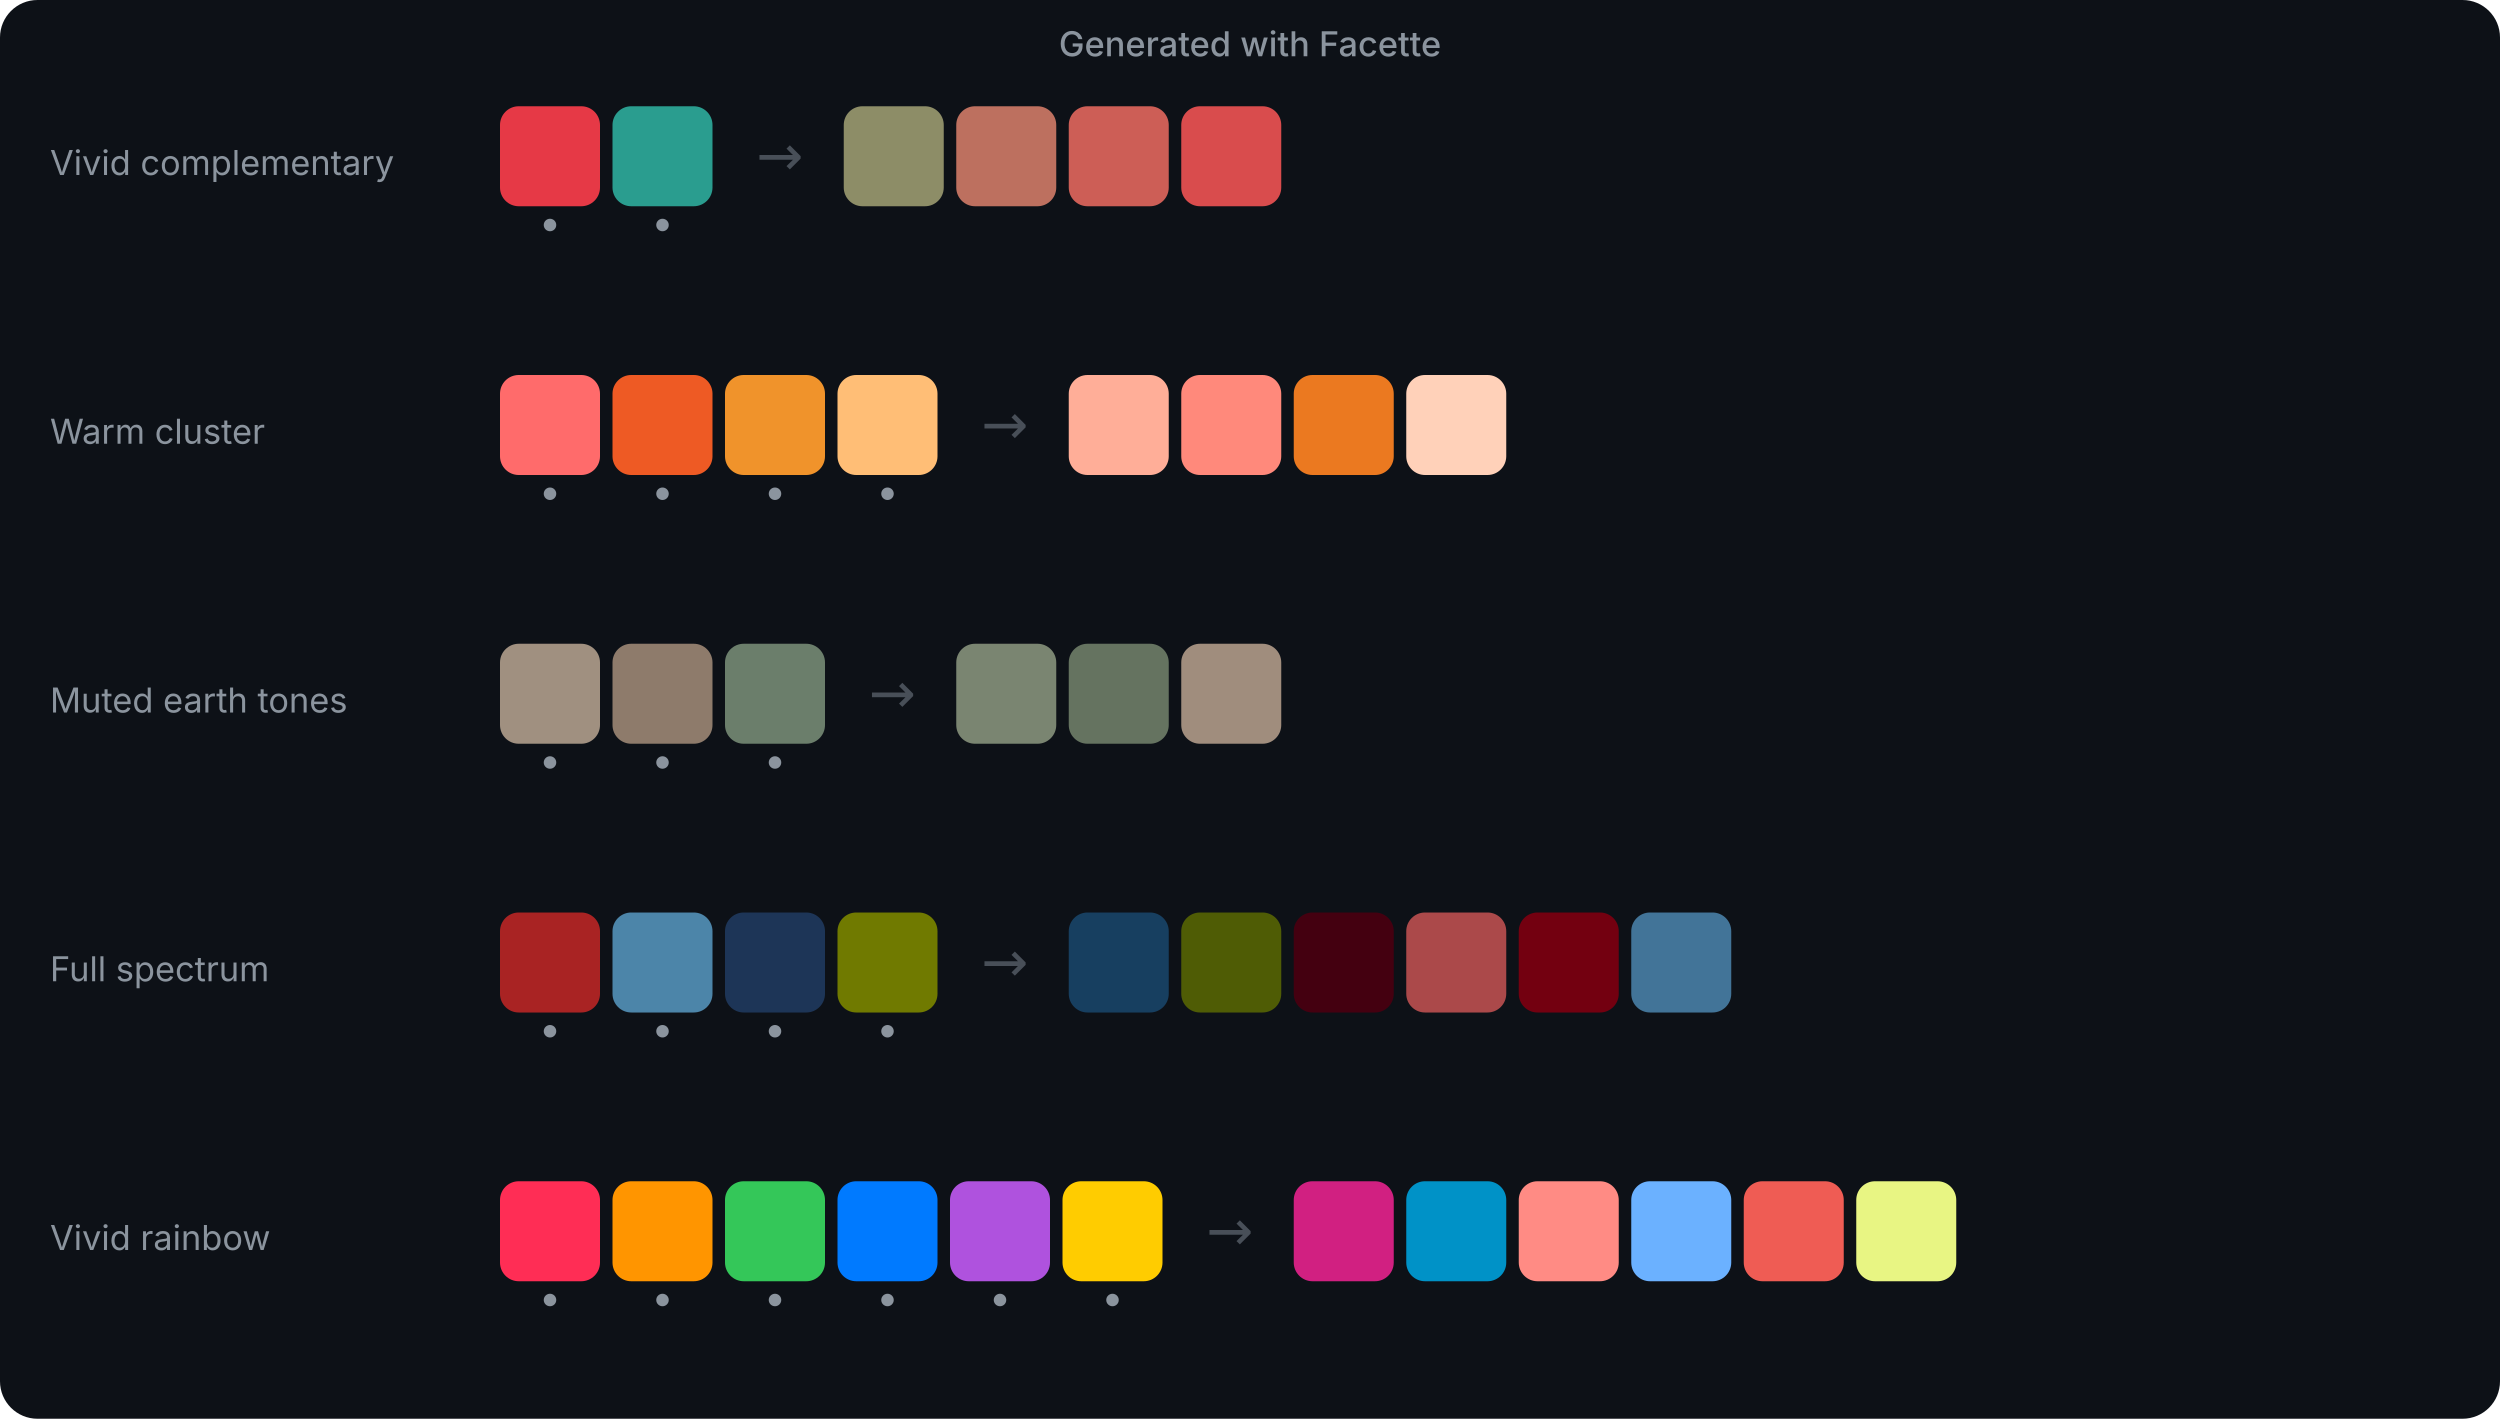
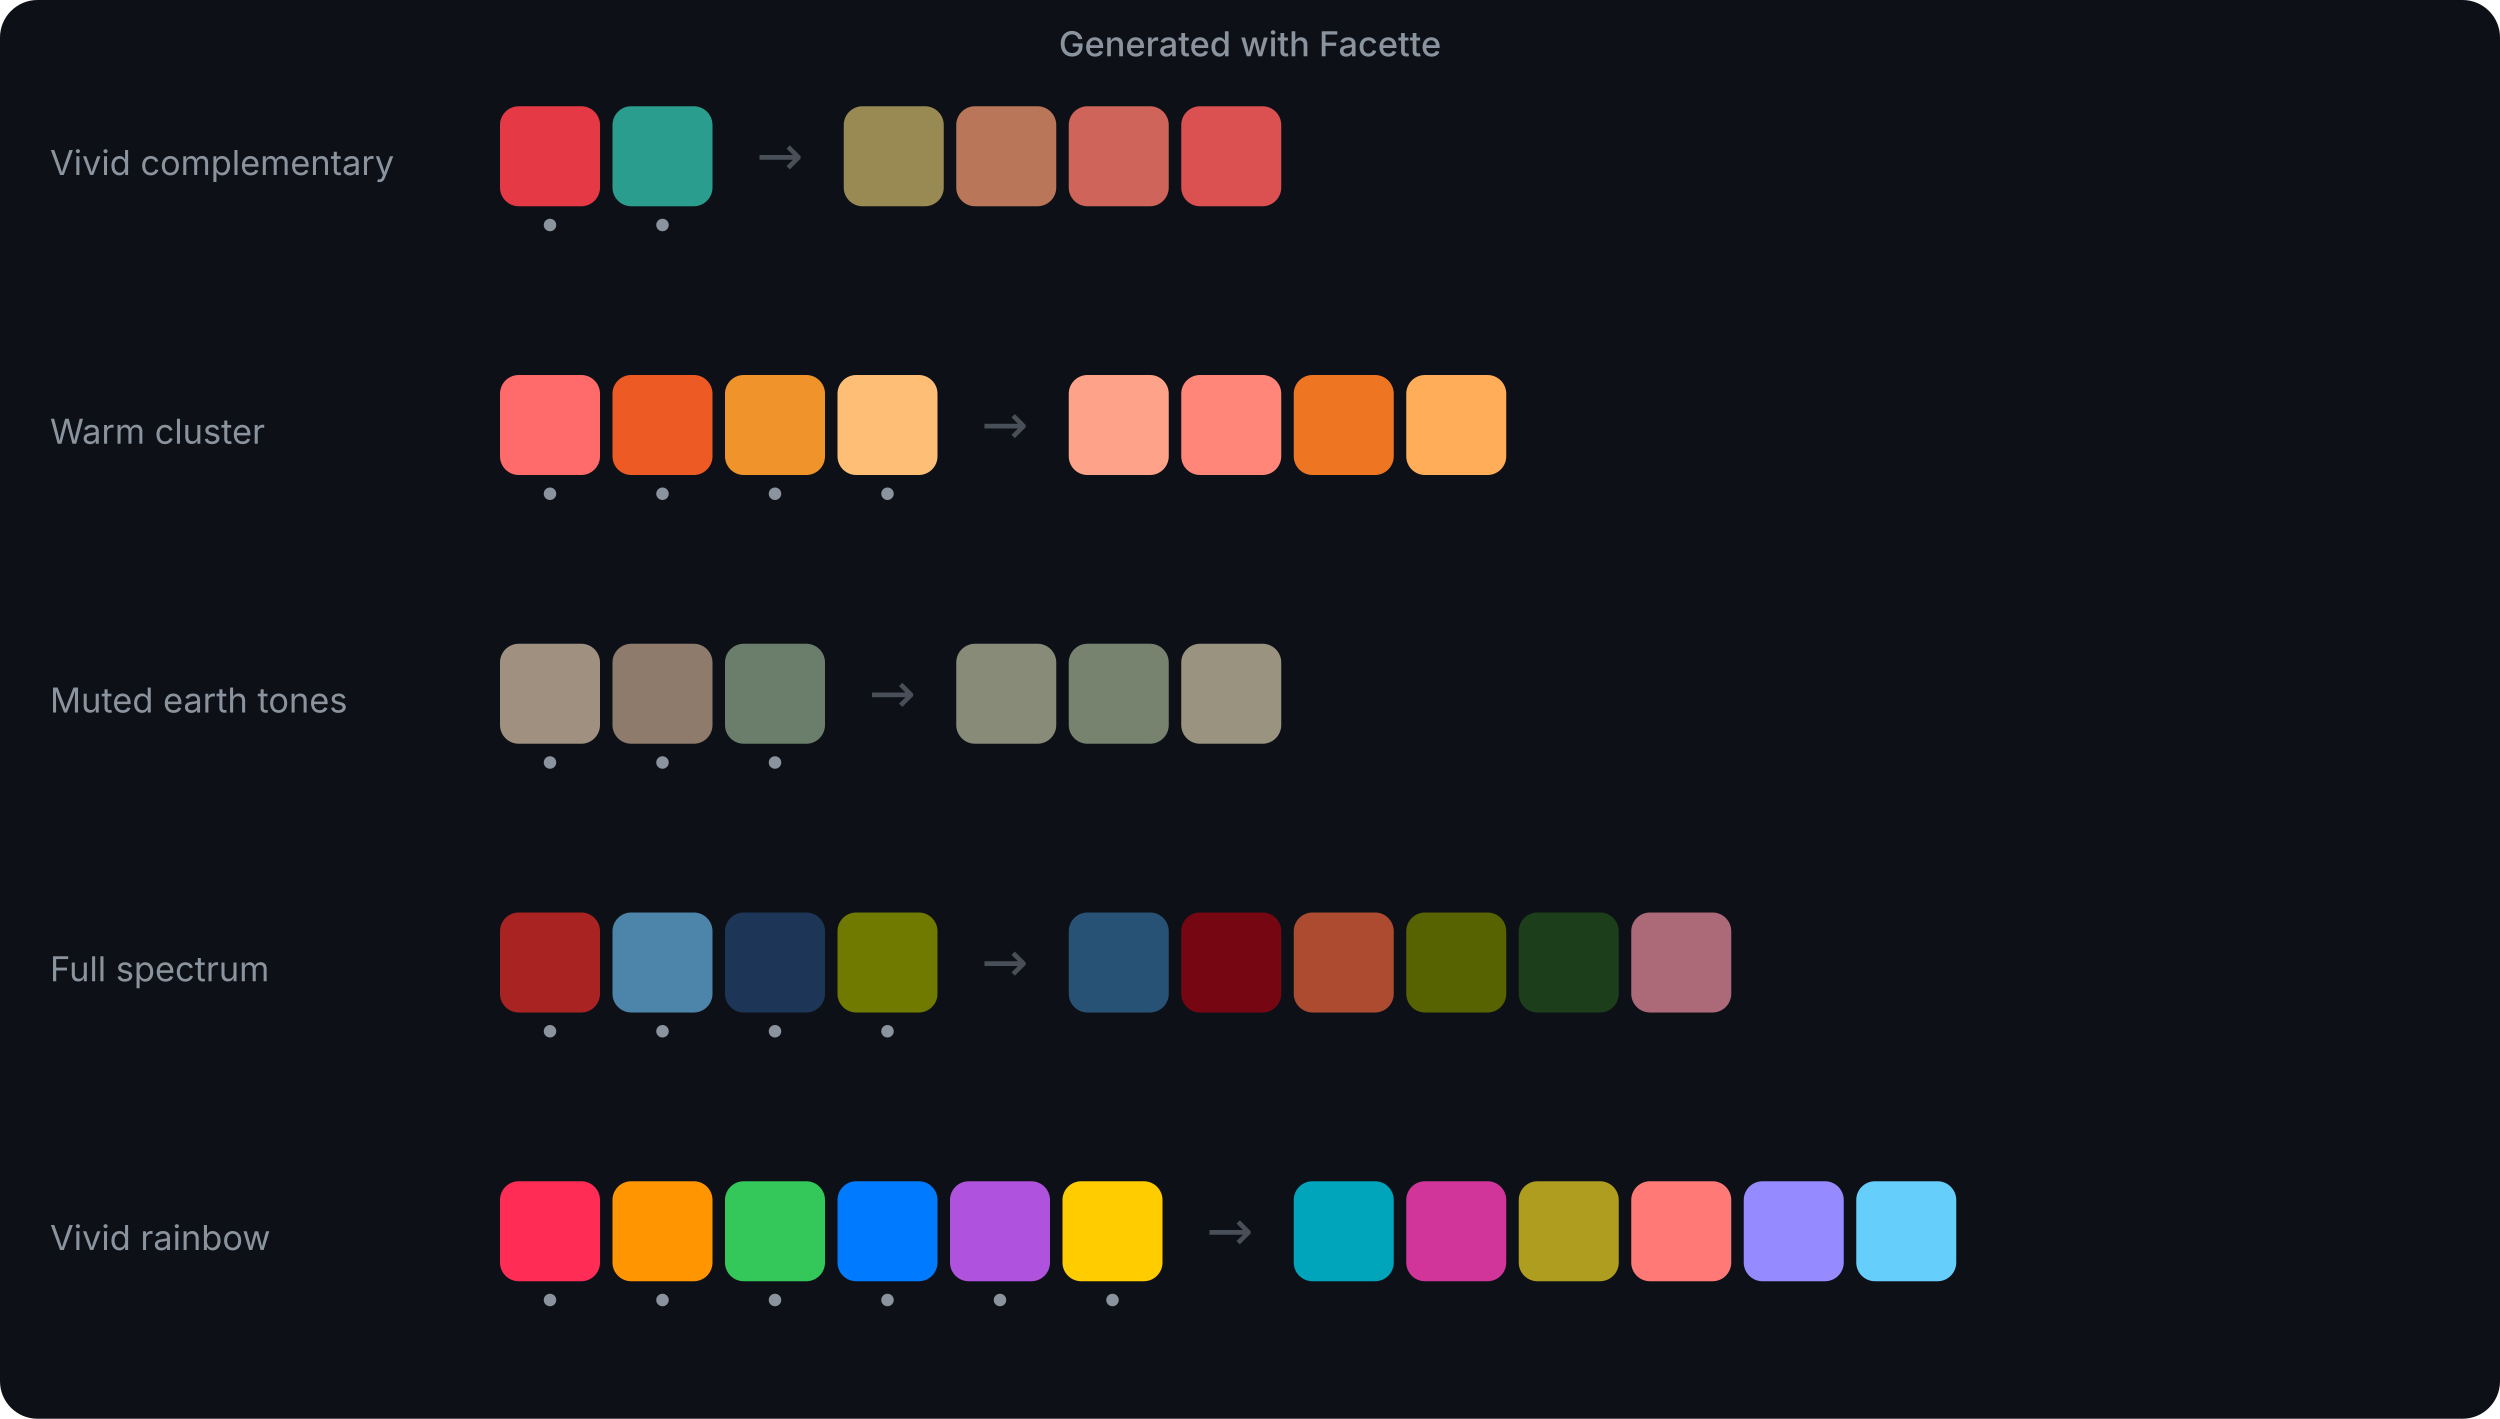
<svg xmlns="http://www.w3.org/2000/svg" width="800" height="454" viewBox="0 0 800 454">
  <rect width="800" height="454" fill="#0d1117" rx="12" />
  <text x="400" y="18" fill="#8b949e" font-family="system-ui, -apple-system, sans-serif" font-size="11" text-anchor="middle" font-weight="500">Generated with Facette</text>
  <text x="16" y="56" fill="#8b949e" font-family="system-ui, -apple-system, sans-serif" font-size="11">Vivid complementary</text>
  <rect x="160" y="34" width="32" height="32" rx="6" fill="#e63946" />
  <circle cx="176" cy="72" r="2" fill="#8b949e" />
  <rect x="196" y="34" width="32" height="32" rx="6" fill="#2a9d8f" />
  <circle cx="212" cy="72" r="2" fill="#8b949e" />
  <text x="242" y="56" fill="#484f58" font-family="system-ui, sans-serif" font-size="18">→</text>
-   <rect x="270" y="34" width="32" height="32" rx="6" fill="#8d8d67" />
-   <rect x="306" y="34" width="32" height="32" rx="6" fill="#bd705f" />
-   <rect x="342" y="34" width="32" height="32" rx="6" fill="#cd5e56" />
-   <rect x="378" y="34" width="32" height="32" rx="6" fill="#d94c4d" />
+   <rect x="270" y="34" width="32" height="32" rx="6" fill="#998a53" />
+   <rect x="306" y="34" width="32" height="32" rx="6" fill="#ba7659" />
+   <rect x="342" y="34" width="32" height="32" rx="6" fill="#ce645a" />
+   <rect x="378" y="34" width="32" height="32" rx="6" fill="#db5051" />
  <text x="16" y="142" fill="#8b949e" font-family="system-ui, -apple-system, sans-serif" font-size="11">Warm cluster</text>
  <rect x="160" y="120" width="32" height="32" rx="6" fill="#ff6b6b" />
  <circle cx="176" cy="158" r="2" fill="#8b949e" />
  <rect x="196" y="120" width="32" height="32" rx="6" fill="#ee5a24" />
  <circle cx="212" cy="158" r="2" fill="#8b949e" />
  <rect x="232" y="120" width="32" height="32" rx="6" fill="#f0932b" />
  <circle cx="248" cy="158" r="2" fill="#8b949e" />
  <rect x="268" y="120" width="32" height="32" rx="6" fill="#ffbe76" />
  <circle cx="284" cy="158" r="2" fill="#8b949e" />
  <text x="314" y="142" fill="#484f58" font-family="system-ui, sans-serif" font-size="18">→</text>
-   <rect x="342" y="120" width="32" height="32" rx="6" fill="#ffae98" />
-   <rect x="378" y="120" width="32" height="32" rx="6" fill="#ff897b" />
-   <rect x="414" y="120" width="32" height="32" rx="6" fill="#eb7920" />
-   <rect x="450" y="120" width="32" height="32" rx="6" fill="#ffd1b9" />
+   <rect x="342" y="120" width="32" height="32" rx="6" fill="#ffa28a" />
+   <rect x="378" y="120" width="32" height="32" rx="6" fill="#ff8678" />
+   <rect x="414" y="120" width="32" height="32" rx="6" fill="#ee7623" />
+   <rect x="450" y="120" width="32" height="32" rx="6" fill="#ffad59" />
  <text x="16" y="228" fill="#8b949e" font-family="system-ui, -apple-system, sans-serif" font-size="11">Muted earth tones</text>
  <rect x="160" y="206" width="32" height="32" rx="6" fill="#a09080" />
  <circle cx="176" cy="244" r="2" fill="#8b949e" />
  <rect x="196" y="206" width="32" height="32" rx="6" fill="#8e7b6b" />
  <circle cx="212" cy="244" r="2" fill="#8b949e" />
  <rect x="232" y="206" width="32" height="32" rx="6" fill="#6b7e6b" />
  <circle cx="248" cy="244" r="2" fill="#8b949e" />
  <text x="278" y="228" fill="#484f58" font-family="system-ui, sans-serif" font-size="18">→</text>
-   <rect x="306" y="206" width="32" height="32" rx="6" fill="#7a8571" />
-   <rect x="342" y="206" width="32" height="32" rx="6" fill="#657360" />
-   <rect x="378" y="206" width="32" height="32" rx="6" fill="#a08d7d" />
+   <rect x="306" y="206" width="32" height="32" rx="6" fill="#878b77" />
+   <rect x="342" y="206" width="32" height="32" rx="6" fill="#77836f" />
+   <rect x="378" y="206" width="32" height="32" rx="6" fill="#99937f" />
  <text x="16" y="314" fill="#8b949e" font-family="system-ui, -apple-system, sans-serif" font-size="11">Full spectrum</text>
  <rect x="160" y="292" width="32" height="32" rx="6" fill="#a92323" />
  <circle cx="176" cy="330" r="2" fill="#8b949e" />
  <rect x="196" y="292" width="32" height="32" rx="6" fill="#4c85a9" />
  <circle cx="212" cy="330" r="2" fill="#8b949e" />
  <rect x="232" y="292" width="32" height="32" rx="6" fill="#1d3557" />
  <circle cx="248" cy="330" r="2" fill="#8b949e" />
  <rect x="268" y="292" width="32" height="32" rx="6" fill="#707a00" />
  <circle cx="284" cy="330" r="2" fill="#8b949e" />
  <text x="314" y="314" fill="#484f58" font-family="system-ui, sans-serif" font-size="18">→</text>
-   <rect x="342" y="292" width="32" height="32" rx="6" fill="#173f60" />
-   <rect x="378" y="292" width="32" height="32" rx="6" fill="#4f5c05" />
-   <rect x="414" y="292" width="32" height="32" rx="6" fill="#440010" />
-   <rect x="450" y="292" width="32" height="32" rx="6" fill="#ab494a" />
-   <rect x="486" y="292" width="32" height="32" rx="6" fill="#730010" />
-   <rect x="522" y="292" width="32" height="32" rx="6" fill="#427498" />
+   <rect x="342" y="292" width="32" height="32" rx="6" fill="#285275" />
+   <rect x="378" y="292" width="32" height="32" rx="6" fill="#760712" />
+   <rect x="414" y="292" width="32" height="32" rx="6" fill="#ad4b31" />
+   <rect x="450" y="292" width="32" height="32" rx="6" fill="#576200" />
+   <rect x="486" y="292" width="32" height="32" rx="6" fill="#1d3e1a" />
+   <rect x="522" y="292" width="32" height="32" rx="6" fill="#ac6a79" />
  <text x="16" y="400" fill="#8b949e" font-family="system-ui, -apple-system, sans-serif" font-size="11">Vivid rainbow</text>
  <rect x="160" y="378" width="32" height="32" rx="6" fill="#ff2d55" />
  <circle cx="176" cy="416" r="2" fill="#8b949e" />
  <rect x="196" y="378" width="32" height="32" rx="6" fill="#ff9500" />
  <circle cx="212" cy="416" r="2" fill="#8b949e" />
  <rect x="232" y="378" width="32" height="32" rx="6" fill="#34c759" />
  <circle cx="248" cy="416" r="2" fill="#8b949e" />
  <rect x="268" y="378" width="32" height="32" rx="6" fill="#007aff" />
  <circle cx="284" cy="416" r="2" fill="#8b949e" />
  <rect x="304" y="378" width="32" height="32" rx="6" fill="#af52de" />
  <circle cx="320" cy="416" r="2" fill="#8b949e" />
  <rect x="340" y="378" width="32" height="32" rx="6" fill="#ffcc00" />
  <circle cx="356" cy="416" r="2" fill="#8b949e" />
  <text x="386" y="400" fill="#484f58" font-family="system-ui, sans-serif" font-size="18">→</text>
-   <rect x="414" y="378" width="32" height="32" rx="6" fill="#d12081" />
-   <rect x="450" y="378" width="32" height="32" rx="6" fill="#0092c7" />
-   <rect x="486" y="378" width="32" height="32" rx="6" fill="#ff8b84" />
-   <rect x="522" y="378" width="32" height="32" rx="6" fill="#6bb1ff" />
-   <rect x="558" y="378" width="32" height="32" rx="6" fill="#ef5c54" />
-   <rect x="594" y="378" width="32" height="32" rx="6" fill="#e8f583" />
+   <rect x="414" y="378" width="32" height="32" rx="6" fill="#00a5bc" />
+   <rect x="450" y="378" width="32" height="32" rx="6" fill="#d23599" />
+   <rect x="486" y="378" width="32" height="32" rx="6" fill="#ae9d1f" />
+   <rect x="522" y="378" width="32" height="32" rx="6" fill="#ff7976" />
+   <rect x="558" y="378" width="32" height="32" rx="6" fill="#958aff" />
+   <rect x="594" y="378" width="32" height="32" rx="6" fill="#66cefa" />
</svg>
